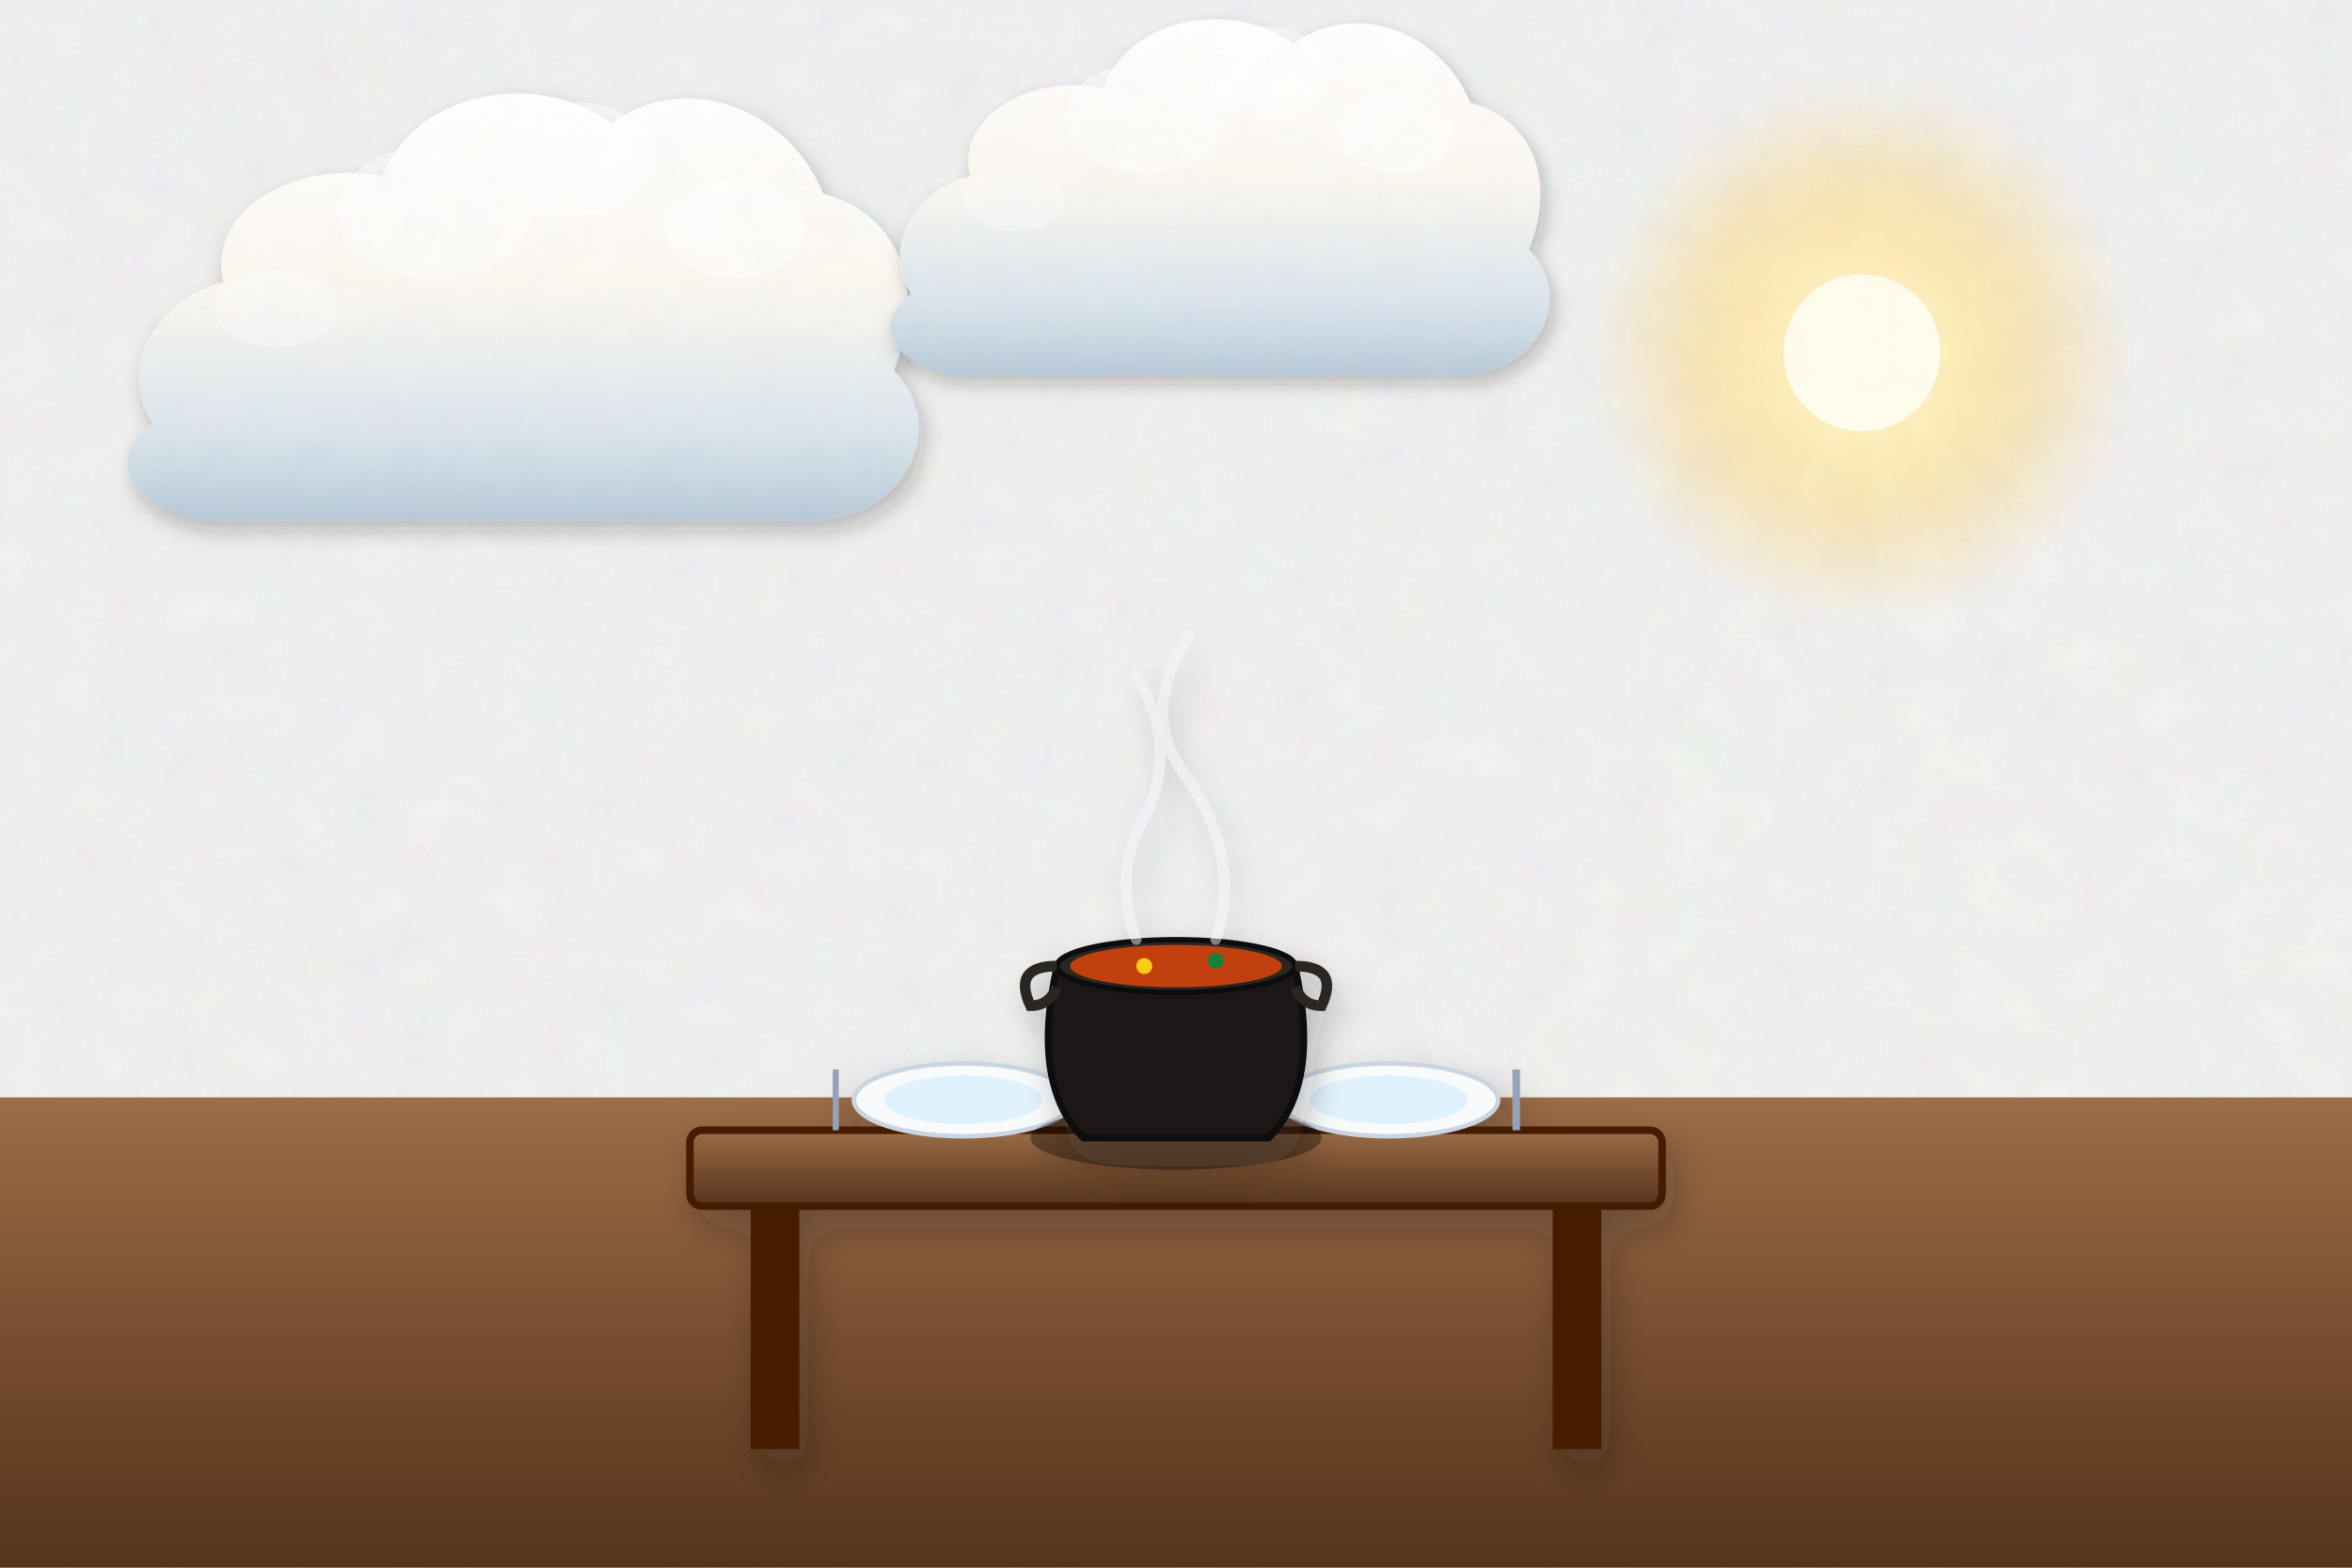
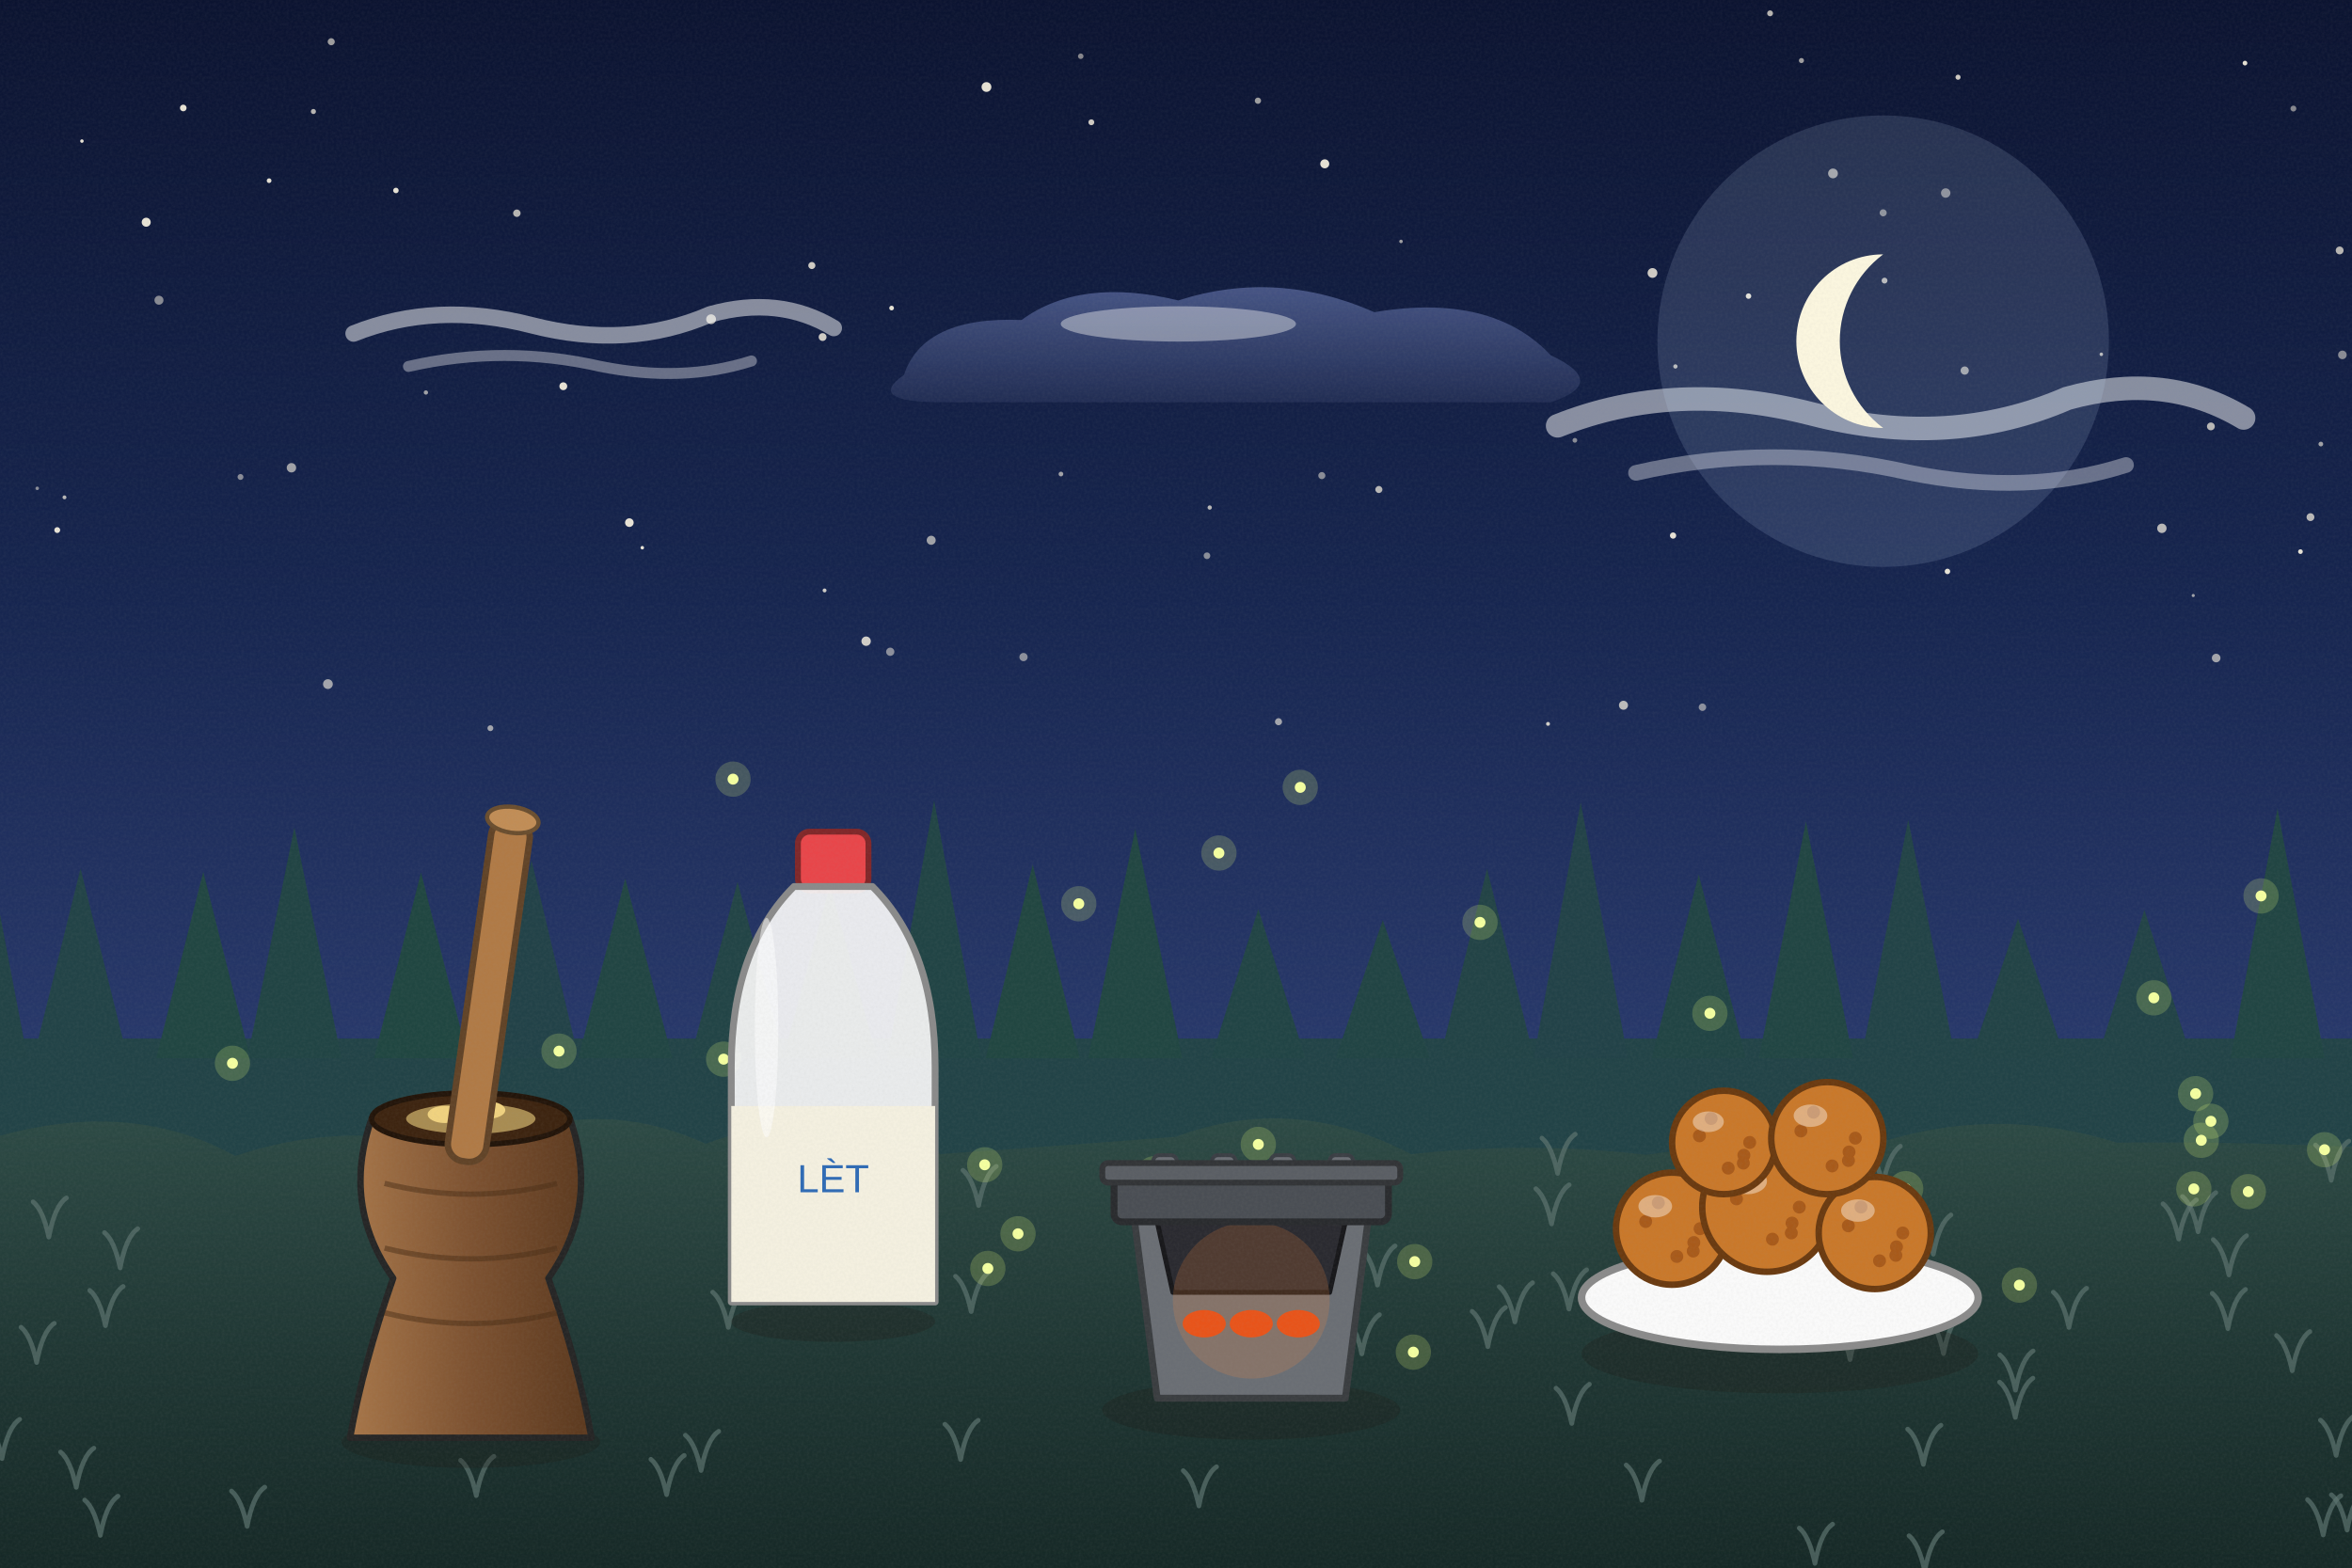
<svg xmlns="http://www.w3.org/2000/svg" viewBox="0 0 1200 800" width="1200" height="800">
  <defs>
-     <filter id="ghibliPaper" x="0%" y="0%" width="100%" height="100%">
-       <feTurbulence type="fractalNoise" baseFrequency="0.04" numOctaves="3" result="noise" seed="42" />
-       <feColorMatrix type="matrix" values="1 0 0 0 0  0 1 0 0 0  0 0 1 0 0  0 0 0 0.035 0" in="noise" result="coloredNoise" />
-       <feComposite operator="in" in2="SourceGraphic" />
+     <linearGradient id="woodTone" x1="0" y1="0" x2="1" y2="0">
+       <stop offset="0" stop-color="#a77649" />
+       <stop offset=".5" stop-color="#7d5231" />
+       <stop offset="1" stop-color="#5a381e" />
+     </linearGradient>
+     <linearGradient id="stoneTone" x1="0" y1="0" x2="0" y2="1">
+       <stop offset="0" stop-color="#c5beb3" />
+       <stop offset="1" stop-color="#7c7468" />
+     </linearGradient>
+     <filter id="softShadow" x="-20%" y="-20%" width="140%" height="140%">
+       <feDropShadow dx="2" dy="5" stdDeviation="4" flood-color="#1b1a14" flood-opacity=".25" />
    </filter>
-     <filter id="softGlow" x="-20%" y="-20%" width="140%" height="140%">
-       <feGaussianBlur stdDeviation="8" result="blur" />
-       <feComposite in="SourceGraphic" in2="blur" operator="over" />
+     <filter id="grain" x="0" y="0" width="100%" height="100%">
+       <feTurbulence type="fractalNoise" baseFrequency=".7" numOctaves="2" seed="11" />
+       <feColorMatrix type="matrix" values="0 0 0 0 .34  0 0 0 0 .34  0 0 0 0 .32  0 0 0 .22 -.07" />
    </filter>
-     <filter id="dropShadow" x="-20%" y="-20%" width="140%" height="140%">
-       <feDropShadow dx="3" dy="6" stdDeviation="6" flood-color="#141e28" flood-opacity="0.28" />
-     </filter>
-     <linearGradient id="skyDay" x1="0" y1="0" x2="0" y2="1">
-       <stop offset="0%" stop-color="#236ca7" />
-       <stop offset="35%" stop-color="#5fa3d6" />
-       <stop offset="70%" stop-color="#b8e1f2" />
-       <stop offset="100%" stop-color="#fdf3dc" />
-     </linearGradient>
-     <linearGradient id="skySunset" x1="0" y1="0" x2="0" y2="1">
-       <stop offset="0%" stop-color="#31396b" />
-       <stop offset="35%" stop-color="#73507b" />
-       <stop offset="65%" stop-color="#cb6b5c" />
-       <stop offset="85%" stop-color="#f29e5a" />
-       <stop offset="100%" stop-color="#fedaa2" />
-     </linearGradient>
-     <linearGradient id="skyDusk" x1="0" y1="0" x2="0" y2="1">
-       <stop offset="0%" stop-color="#121832" />
-       <stop offset="40%" stop-color="#262f56" />
-       <stop offset="70%" stop-color="#4e3d64" />
-       <stop offset="90%" stop-color="#915264" />
-       <stop offset="100%" stop-color="#d6846c" />
-     </linearGradient>
-     <linearGradient id="cloudBodyDay" x1="0" y1="0" x2="0" y2="1">
-       <stop offset="0%" stop-color="#ffffff" />
-       <stop offset="45%" stop-color="#fcf8f0" />
-       <stop offset="80%" stop-color="#d9e4ec" />
-       <stop offset="100%" stop-color="#b6c8d7" />
-     </linearGradient>
-     <linearGradient id="cloudBodySunset" x1="0" y1="0" x2="0" y2="1">
-       <stop offset="0%" stop-color="#fff5e6" />
-       <stop offset="40%" stop-color="#fbd0a5" />
-       <stop offset="75%" stop-color="#cf8ca0" />
-       <stop offset="100%" stop-color="#7e607c" />
-     </linearGradient>
-     <radialGradient id="sunGlowDay" cx="50%" cy="50%" r="50%">
-       <stop offset="0%" stop-color="#fffced" stop-opacity="1" />
-       <stop offset="35%" stop-color="#ffebaa" stop-opacity="0.85" />
-       <stop offset="70%" stop-color="#ffd573" stop-opacity="0.35" />
-       <stop offset="100%" stop-color="#ffd573" stop-opacity="0" />
+     <linearGradient id="skyNight" x1="0" y1="0" x2="0" y2="1">
+       <stop offset="0" stop-color="#0b1330" />
+       <stop offset=".38" stop-color="#16254f" />
+       <stop offset=".72" stop-color="#2b3c70" />
+       <stop offset="1" stop-color="#4a5a8f" />
+     </linearGradient>
+     <linearGradient id="cloudG" x1="0" y1="0" x2="0" y2="1">
+       <stop offset="0" stop-color="#4b5a8c" />
+       <stop offset="1" stop-color="#232f55" />
+     </linearGradient>
+     <radialGradient id="sunG">
+       <stop offset="0" stop-color="#ffffff" />
+       <stop offset=".3" stop-color="#ffffff" stop-opacity=".85" />
+       <stop offset="1" stop-color="#ffffff" stop-opacity="0" />
    </radialGradient>
-     <radialGradient id="sunGlowSunset" cx="50%" cy="50%" r="50%">
-       <stop offset="0%" stop-color="#fff8db" stop-opacity="1" />
-       <stop offset="30%" stop-color="#ffb753" stop-opacity="0.9" />
-       <stop offset="65%" stop-color="#f46e45" stop-opacity="0.4" />
-       <stop offset="100%" stop-color="#e04a43" stop-opacity="0" />
-     </radialGradient>
-     <linearGradient id="hillDistant" x1="0" y1="0" x2="0" y2="1">
-       <stop offset="0%" stop-color="#6e94a8" />
-       <stop offset="100%" stop-color="#93b9c7" />
-     </linearGradient>
-     <linearGradient id="hillMid" x1="0" y1="0" x2="0" y2="1">
-       <stop offset="0%" stop-color="#4a7c4f" />
-       <stop offset="50%" stop-color="#3c6a40" />
-       <stop offset="100%" stop-color="#2d5231" />
-     </linearGradient>
-     <linearGradient id="hillNear" x1="0" y1="0" x2="0" y2="1">
-       <stop offset="0%" stop-color="#699e4c" />
-       <stop offset="60%" stop-color="#4c7e33" />
-       <stop offset="100%" stop-color="#2f5720" />
-     </linearGradient>
-     <linearGradient id="woodTone" x1="0" y1="0" x2="0" y2="1">
-       <stop offset="0%" stop-color="#9c6d48" />
-       <stop offset="50%" stop-color="#784f30" />
-       <stop offset="100%" stop-color="#55341c" />
-     </linearGradient>
-     <linearGradient id="brassTone" x1="0" y1="0" x2="1" y2="1">
-       <stop offset="0%" stop-color="#ffe699" />
-       <stop offset="35%" stop-color="#d9a536" />
-       <stop offset="70%" stop-color="#996c14" />
-       <stop offset="100%" stop-color="#5e4007" />
-     </linearGradient>
-     <linearGradient id="stoneTone" x1="0" y1="0" x2="0" y2="1">
-       <stop offset="0%" stop-color="#c5beb3" />
-       <stop offset="60%" stop-color="#999184" />
-       <stop offset="100%" stop-color="#6c6458" />
-     </linearGradient>
-     <linearGradient id="waterTone" x1="0" y1="0" x2="0" y2="1">
-       <stop offset="0%" stop-color="#47a5be" />
-       <stop offset="50%" stop-color="#2a7796" />
-       <stop offset="100%" stop-color="#144d6a" />
+     <linearGradient id="gndG" x1="0" y1="0" x2="0" y2="1">
+       <stop offset="0" stop-color="#2d4a45" />
+       <stop offset=".5" stop-color="#1f3633" />
+       <stop offset="1" stop-color="#142624" />
    </linearGradient>
  </defs>
-   <rect width="1200" height="800" fill="url(#skyDusk)" filter="url(#ghibliPaper)" />
+   <rect width="1200" height="800" fill="url(#skyNight)" />
  <g>
-     <circle cx="950" cy="180" r="140" fill="url(#sunGlowDay)" />
-     <circle cx="950" cy="180" r="40" fill="#fffded" />
-     <polygon points="950,180 650,800 830,800" fill="#fffbe6" opacity="0.08" />
-     <polygon points="950,180 1000,800 1190,800" fill="#fffbe6" opacity="0.08" />
-     <polygon points="950,180 1310,800 1510,800" fill="#fffbe6" opacity="0.06" />
-   </g>
-   <g transform="translate(240, 180) scale(0.9)" opacity="0.95">
-     <path d="M-180,40        C-200,10 -180,-30 -140,-40        C-150,-80 -100,-110 -50,-100        C-30,-150 40,-160 80,-130        C120,-160 180,-140 200,-90        C240,-80 260,-40 240,10        C270,40 250,90 200,95        L-150,95        C-190,90 -210,60 -180,40 Z" fill="url(#cloudBodyDay)" filter="url(#dropShadow)" />
-     <ellipse cx="60" cy="-110" rx="45" ry="32" fill="#ffffff" opacity="0.55" />
-     <ellipse cx="-20" cy="-80" rx="55" ry="38" fill="#ffffff" opacity="0.45" />
-     <ellipse cx="150" cy="-70" rx="40" ry="28" fill="#ffffff" opacity="0.5" />
-     <ellipse cx="-110" cy="-25" rx="35" ry="22" fill="#ffffff" opacity="0.35" />
-   </g>
-   <g transform="translate(600, 120) scale(0.75)" opacity="0.95">
-     <path d="M-180,40        C-200,10 -180,-30 -140,-40        C-150,-80 -100,-110 -50,-100        C-30,-150 40,-160 80,-130        C120,-160 180,-140 200,-90        C240,-80 260,-40 240,10        C270,40 250,90 200,95        L-150,95        C-190,90 -210,60 -180,40 Z" fill="url(#cloudBodyDay)" filter="url(#dropShadow)" />
-     <ellipse cx="60" cy="-110" rx="45" ry="32" fill="#ffffff" opacity="0.55" />
-     <ellipse cx="-20" cy="-80" rx="55" ry="38" fill="#ffffff" opacity="0.45" />
-     <ellipse cx="150" cy="-70" rx="40" ry="28" fill="#ffffff" opacity="0.5" />
-     <ellipse cx="-110" cy="-25" rx="35" ry="22" fill="#ffffff" opacity="0.35" />
-   </g>
-   <rect width="1200" height="800" fill="#0f172a" filter="url(#ghibliPaper)" />
-   <polygon points="-50,560 1250,560 1250,800 -50,800" fill="url(#woodTone)" />
-   <g transform="translate(600, 600) scale(1.55)" filter="url(#dropShadow)">
-     <rect x="-160" y="-15" width="320" height="25" rx="4" fill="url(#woodTone)" stroke="#451a03" stroke-width="2.5" />
-     <rect x="-140" y="10" width="16" height="80" fill="#451a03" />
-     <rect x="124" y="10" width="16" height="80" fill="#451a03" />
-     <g transform="translate(-70, -25)">
-       <ellipse cx="0" cy="0" rx="36" ry="12" fill="#f8fafc" stroke="#cbd5e1" stroke-width="1.5" />
-       <ellipse cx="0" cy="0" rx="26" ry="8" fill="#e0f2fe" />
-       <line x1="-42" y1="-10" x2="-42" y2="10" stroke="#94a3b8" stroke-width="2" />
-       <line x1="42" y1="-10" x2="42" y2="10" stroke="#94a3b8" stroke-width="2.5" />
+     <circle cx="287.4" cy="197.1" r="2" fill="#fff8e6" opacity="0.9" />
+     <circle cx="419.7" cy="172" r="2" fill="#fff8e6" opacity="0.8" />
+     <circle cx="803.5" cy="224.7" r="1.2" fill="#fff8e6" opacity="0.5" />
+     <circle cx="1130.7" cy="335.8" r="2.2" fill="#fff8e6" opacity="0.6" />
+     <circle cx="641.8" cy="51.4" r="1.6" fill="#fff8e6" opacity="0.6" />
+     <circle cx="250.2" cy="371.6" r="1.5" fill="#fff8e6" opacity="0.6" />
+     <circle cx="522.2" cy="335.3" r="2.1" fill="#fff8e6" opacity="0.5" />
+     <circle cx="903.1" cy="6.8" r="1.5" fill="#fff8e6" opacity="0.7" />
+     <circle cx="674.4" cy="242.7" r="1.8" fill="#fff8e6" opacity="0.5" />
+     <circle cx="1178.8" cy="263.9" r="2" fill="#fff8e6" opacity="0.7" />
+     <circle cx="1128" cy="217.6" r="2" fill="#fff8e6" opacity="0.7" />
+     <circle cx="992.7" cy="98.5" r="2.4" fill="#fff8e6" opacity="0.5" />
+     <circle cx="137.3" cy="92.2" r="1.2" fill="#fff8e6" opacity="0.9" />
+     <circle cx="541.3" cy="241.9" r="1.2" fill="#fff8e6" opacity="0.6" />
+     <circle cx="263.7" cy="108.8" r="1.9" fill="#fff8e6" opacity="0.7" />
+     <circle cx="1103" cy="269.6" r="2.4" fill="#fff8e6" opacity="0.7" />
+     <circle cx="789.8" cy="369.4" r="1" fill="#fff8e6" opacity="0.8" />
+     <circle cx="148.7" cy="238.7" r="2.4" fill="#fff8e6" opacity="0.6" />
+     <circle cx="892.1" cy="151.1" r="1.4" fill="#fff8e6" opacity="0.9" />
+     <circle cx="919.1" cy="30.9" r="1.3" fill="#fff8e6" opacity="0.6" />
+     <circle cx="828.3" cy="359.9" r="2.3" fill="#fff8e6" opacity="0.7" />
+     <circle cx="217.3" cy="200.3" r="1.1" fill="#fff8e6" opacity="0.6" />
+     <circle cx="32.9" cy="253.8" r="1" fill="#fff8e6" opacity="0.7" />
+     <circle cx="503.3" cy="44.4" r="2.5" fill="#fff8e6" opacity="0.9" />
+     <circle cx="327.7" cy="279.5" r="0.9" fill="#fff8e6" opacity="0.9" />
+     <circle cx="843.1" cy="139.3" r="2.5" fill="#fff8e6" opacity="0.8" />
+     <circle cx="960.8" cy="108.6" r="1.8" fill="#fff8e6" opacity="0.5" />
+     <circle cx="1072.1" cy="180.8" r="0.9" fill="#fff8e6" opacity="0.7" />
+     <circle cx="74.6" cy="113.4" r="2.3" fill="#fff8e6" opacity="0.9" />
+     <circle cx="556.8" cy="62.4" r="1.5" fill="#fff8e6" opacity="0.8" />
+     <circle cx="93.5" cy="55.1" r="1.7" fill="#fff8e6" opacity="0.9" />
+     <circle cx="441.9" cy="327.2" r="2.4" fill="#fff8e6" opacity="0.8" />
+     <circle cx="615.8" cy="283.6" r="1.7" fill="#fff8e6" opacity="0.5" />
+     <circle cx="714.8" cy="123.2" r="0.9" fill="#fff8e6" opacity="0.6" />
+     <circle cx="1173.7" cy="281.5" r="1.2" fill="#fff8e6" opacity="0.9" />
+     <circle cx="868.6" cy="360.9" r="1.9" fill="#fff8e6" opacity="0.5" />
+     <circle cx="81.1" cy="153.2" r="2.3" fill="#fff8e6" opacity="0.5" />
+     <circle cx="703.5" cy="249.8" r="1.8" fill="#fff8e6" opacity="0.7" />
+     <circle cx="1184.1" cy="226.6" r="1.2" fill="#fff8e6" opacity="0.6" />
+     <circle cx="961.5" cy="143.2" r="1.5" fill="#fff8e6" opacity="0.7" />
+     <circle cx="617.2" cy="259" r="1.1" fill="#fff8e6" opacity="0.7" />
+     <circle cx="420.7" cy="301.3" r="1" fill="#fff8e6" opacity="0.8" />
+     <circle cx="935.2" cy="88.5" r="2.5" fill="#fff8e6" opacity="0.6" />
+     <circle cx="1119" cy="303.9" r="0.8" fill="#fff8e6" opacity="0.6" />
+     <circle cx="202" cy="97.2" r="1.4" fill="#fff8e6" opacity="0.9" />
+     <circle cx="29.2" cy="270.5" r="1.5" fill="#fff8e6" opacity="0.9" />
+     <circle cx="475.1" cy="275.7" r="2.3" fill="#fff8e6" opacity="0.6" />
+     <circle cx="1170.1" cy="55.4" r="1.5" fill="#fff8e6" opacity="0.5" />
+     <circle cx="675.9" cy="83.6" r="2.3" fill="#fff8e6" opacity="0.9" />
+     <circle cx="169" cy="21.3" r="1.8" fill="#fff8e6" opacity="0.6" />
+     <circle cx="853.6" cy="273.3" r="1.6" fill="#fff8e6" opacity="0.9" />
+     <circle cx="454.2" cy="332.6" r="2.1" fill="#fff8e6" opacity="0.5" />
+     <circle cx="321.1" cy="266.7" r="2.2" fill="#fff8e6" opacity="0.9" />
+     <circle cx="41.8" cy="72" r="0.9" fill="#fff8e6" opacity="0.9" />
+     <circle cx="551.4" cy="28.7" r="1.4" fill="#fff8e6" opacity="0.5" />
+     <circle cx="159.9" cy="56.9" r="1.3" fill="#fff8e6" opacity="0.7" />
+     <circle cx="1145.4" cy="32.2" r="1.2" fill="#fff8e6" opacity="0.9" />
+     <circle cx="122.7" cy="243.4" r="1.5" fill="#fff8e6" opacity="0.5" />
+     <circle cx="652.3" cy="368.3" r="1.8" fill="#fff8e6" opacity="0.6" />
+     <circle cx="362.8" cy="162.9" r="2.5" fill="#fff8e6" opacity="0.7" />
+     <circle cx="167.3" cy="349.1" r="2.5" fill="#fff8e6" opacity="0.6" />
+     <circle cx="854.8" cy="187" r="1.1" fill="#fff8e6" opacity="0.7" />
+     <circle cx="414.2" cy="135.5" r="1.8" fill="#fff8e6" opacity="0.8" />
+     <circle cx="19" cy="249.2" r="0.9" fill="#fff8e6" opacity="0.5" />
+     <circle cx="999" cy="39.4" r="1.3" fill="#fff8e6" opacity="0.8" />
+     <circle cx="1193.7" cy="127.8" r="2" fill="#fff8e6" opacity="0.7" />
+     <circle cx="1195.1" cy="181.1" r="2.2" fill="#fff8e6" opacity="0.5" />
+     <circle cx="454.9" cy="157.2" r="1.2" fill="#fff8e6" opacity="0.9" />
+     <circle cx="993.6" cy="291.6" r="1.4" fill="#fff8e6" opacity="0.9" />
+     <circle cx="1002.4" cy="189.1" r="2.1" fill="#fff8e6" opacity="0.6" />
+   </g>
+   <g transform="translate(292.4,163.2) scale(0.7)" opacity="0.9">
+     <path d="M-160,10 Q-100,-14 -30,4 Q40,22 100,-4 Q150,-18 190,6" stroke="#fff" stroke-width="12" stroke-linecap="round" fill="none" opacity=".55" />
+     <path d="M-120,34 Q-50,18 20,34 Q80,46 130,30" stroke="#fff" stroke-width="8" stroke-linecap="round" fill="none" opacity=".4" />
+   </g>
+   <g transform="translate(631.2,171.3) scale(1)" opacity="0.9">
+     <path d="M-170,20 Q-160,-10 -110,-8 Q-80,-30 -30,-18 Q20,-34 70,-12 Q130,-22 160,10 Q190,24 160,34 L-150,34 Q-190,34 -170,20 Z" fill="url(#cloudG)" />
+     <ellipse cx="-30" cy="-6" rx="60" ry="9" fill="#fff" opacity=".45" />
+   </g>
+   <g transform="translate(954.7,207.3) scale(1)" opacity="0.9">
+     <path d="M-160,10 Q-100,-14 -30,4 Q40,22 100,-4 Q150,-18 190,6" stroke="#fff" stroke-width="12" stroke-linecap="round" fill="none" opacity=".55" />
+     <path d="M-120,34 Q-50,18 20,34 Q80,46 130,30" stroke="#fff" stroke-width="8" stroke-linecap="round" fill="none" opacity=".4" />
+   </g>
+   <g>
+     <circle cx="960.8" cy="174.1" r="115.18" fill="#cfe0ff" opacity=".14" />
+     <path d="M960.8,129.8 A44.3,44.3 0 1 0 960.8,218.4 A55.4,55.4 0 0 1 960.8,129.8 Z" fill="#fbf6df" />
+   </g>
+   <rect x="-20" y="530" width="1240" height="120" fill="#224347" />
+   <path d="M-10,540 L-34,540 L-10,414.2 L14,540 Z" fill="#224346" />
+   <path d="M41.1,540 L17.1,540 L41.1,443.2 L65.1,540 Z" fill="#224347" />
+   <path d="M103.7,540 L79.7,540 L103.7,444.9 L127.7,540 Z" fill="#214642" />
+   <path d="M150.2,540 L126.2,540 L150.2,422.2 L174.2,540 Z" fill="#214444" />
+   <path d="M214.8,540 L190.8,540 L214.8,445.2 L238.8,540 Z" fill="#204641" />
+   <path d="M271.2,540 L247.2,540 L271.2,439 L295.2,540 Z" fill="#224248" />
+   <path d="M319,540 L295,540 L319,448.3 L343,540 Z" fill="#214543" />
+   <path d="M376.3,540 L352.3,540 L376.3,450 L400.3,540 Z" fill="#224446" />
+   <path d="M423.5,540 L399.5,540 L423.5,451.6 L447.5,540 Z" fill="#214445" />
+   <path d="M476.6,540 L452.6,540 L476.6,408.4 L500.6,540 Z" fill="#214445" />
+   <path d="M526.9,540 L502.9,540 L526.9,441.1 L550.9,540 Z" fill="#214641" />
+   <path d="M579.2,540 L555.2,540 L579.2,422.9 L603.2,540 Z" fill="#214642" />
+   <path d="M642,540 L618,540 L642,463.9 L666,540 Z" fill="#214445" />
+   <path d="M705.5,540 L681.5,540 L705.5,469.5 L729.5,540 Z" fill="#214444" />
+   <path d="M758.7,540 L734.7,540 L758.7,443.3 L782.7,540 Z" fill="#224346" />
+   <path d="M806.5,540 L782.5,540 L806.5,409.4 L830.5,540 Z" fill="#224248" />
+   <path d="M866.7,540 L842.7,540 L866.7,446.2 L890.7,540 Z" fill="#214444" />
+   <path d="M921.4,540 L897.4,540 L921.4,419.2 L945.4,540 Z" fill="#214543" />
+   <path d="M973.6,540 L949.6,540 L973.6,418.3 L997.6,540 Z" fill="#224347" />
+   <path d="M1029.6,540 L1005.6,540 L1029.6,468.8 L1053.6,540 Z" fill="#224346" />
+   <path d="M1094.1,540 L1070.1,540 L1094.1,464.3 L1118.1,540 Z" fill="#224347" />
+   <path d="M1162,540 L1138,540 L1162,412.6 L1186,540 Z" fill="#214543" />
+   <path d="M1227.5,540 L1203.5,540 L1227.5,426.3 L1251.5,540 Z" fill="#214444" />
+   <g>
+     <path d="M-20,586 Q60,556.8 120,589.9 Q180,569.8 240,588.5 Q300,556.2 360,583.7 Q420,561.1 480,588.9 Q540,584.8 600,580.1 Q660,557.6 720,589 Q780,582.3 840,589.3 Q900,580.6 960,582.7 Q1020,564.2 1080,583.1 Q1140,582.5 1200,585.3 Q1260,560.2 1320,580.2 L1240,820 L-20,820 Z" fill="url(#gndG)" />
+     <path d="M600.2,692.4 q-3,-14 -8,-18 M600.2,692.4 q3,-16 9,-20" stroke="#5b726e" stroke-width="2.4" fill="none" stroke-linecap="round" opacity=".7" />
+     <path d="M1,744.3 q-3,-14 -8,-18 M1,744.3 q3,-16 9,-20" stroke="#5b726e" stroke-width="2.4" fill="none" stroke-linecap="round" opacity=".7" />
+     <path d="M791.6,624.6 q-3,-14 -8,-18 M791.6,624.6 q3,-16 9,-20" stroke="#5b726e" stroke-width="2.4" fill="none" stroke-linecap="round" opacity=".7" />
+     <path d="M800.5,668 q-3,-14 -8,-18 M800.5,668 q3,-16 9,-20" stroke="#5b726e" stroke-width="2.4" fill="none" stroke-linecap="round" opacity=".7" />
+     <path d="M499.3,615.2 q-3,-14 -8,-18 M499.3,615.2 q3,-16 9,-20" stroke="#5b726e" stroke-width="2.4" fill="none" stroke-linecap="round" opacity=".7" />
+     <path d="M1055.6,677.4 q-3,-14 -8,-18 M1055.6,677.4 q3,-16 9,-20" stroke="#5b726e" stroke-width="2.4" fill="none" stroke-linecap="round" opacity=".7" />
+     <path d="M1028.2,723.3 q-3,-14 -8,-18 M1028.2,723.3 q3,-16 9,-20" stroke="#5b726e" stroke-width="2.4" fill="none" stroke-linecap="round" opacity=".7" />
+     <path d="M1197.5,780.8 q-3,-14 -8,-18 M1197.5,780.8 q3,-16 9,-20" stroke="#5b726e" stroke-width="2.4" fill="none" stroke-linecap="round" opacity=".7" />
+     <path d="M881.2,617.6 q-3,-14 -8,-18 M881.2,617.6 q3,-16 9,-20" stroke="#5b726e" stroke-width="2.4" fill="none" stroke-linecap="round" opacity=".7" />
+     <path d="M51.2,783.5 q-3,-14 -8,-18 M51.2,783.5 q3,-16 9,-20" stroke="#5b726e" stroke-width="2.4" fill="none" stroke-linecap="round" opacity=".7" />
+     <path d="M794.7,598.8 q-3,-14 -8,-18 M794.7,598.8 q3,-16 9,-20" stroke="#5b726e" stroke-width="2.4" fill="none" stroke-linecap="round" opacity=".7" />
+     <path d="M1028.3,709.4 q-3,-14 -8,-18 M1028.3,709.4 q3,-16 9,-20" stroke="#5b726e" stroke-width="2.4" fill="none" stroke-linecap="round" opacity=".7" />
+     <path d="M772.9,674.6 q-3,-14 -8,-18 M772.9,674.6 q3,-16 9,-20" stroke="#5b726e" stroke-width="2.4" fill="none" stroke-linecap="round" opacity=".7" />
+     <path d="M901.7,616.9 q-3,-14 -8,-18 M901.7,616.9 q3,-16 9,-20" stroke="#5b726e" stroke-width="2.4" fill="none" stroke-linecap="round" opacity=".7" />
+     <path d="M53.8,676.5 q-3,-14 -8,-18 M53.8,676.5 q3,-16 9,-20" stroke="#5b726e" stroke-width="2.4" fill="none" stroke-linecap="round" opacity=".7" />
+     <path d="M926,797.8 q-3,-14 -8,-18 M926,797.8 q3,-16 9,-20" stroke="#5b726e" stroke-width="2.4" fill="none" stroke-linecap="round" opacity=".7" />
+     <path d="M694.8,690.9 q-3,-14 -8,-18 M694.8,690.9 q3,-16 9,-20" stroke="#5b726e" stroke-width="2.4" fill="none" stroke-linecap="round" opacity=".7" />
+     <path d="M943.9,693.8 q-3,-14 -8,-18 M943.9,693.8 q3,-16 9,-20" stroke="#5b726e" stroke-width="2.4" fill="none" stroke-linecap="round" opacity=".7" />
+     <path d="M702.8,655.8 q-3,-14 -8,-18 M702.8,655.8 q3,-16 9,-20" stroke="#5b726e" stroke-width="2.4" fill="none" stroke-linecap="round" opacity=".7" />
+     <path d="M24.9,631.3 q-3,-14 -8,-18 M24.9,631.3 q3,-16 9,-20" stroke="#5b726e" stroke-width="2.4" fill="none" stroke-linecap="round" opacity=".7" />
+     <path d="M495.5,669.3 q-3,-14 -8,-18 M495.5,669.3 q3,-16 9,-20" stroke="#5b726e" stroke-width="2.4" fill="none" stroke-linecap="round" opacity=".7" />
+     <path d="M986.4,640 q-3,-14 -8,-18 M986.4,640 q3,-16 9,-20" stroke="#5b726e" stroke-width="2.4" fill="none" stroke-linecap="round" opacity=".7" />
+     <path d="M61.3,647 q-3,-14 -8,-18 M61.3,647 q3,-16 9,-20" stroke="#5b726e" stroke-width="2.4" fill="none" stroke-linecap="round" opacity=".7" />
+     <path d="M340.1,762.7 q-3,-14 -8,-18 M340.1,762.7 q3,-16 9,-20" stroke="#5b726e" stroke-width="2.4" fill="none" stroke-linecap="round" opacity=".7" />
+     <path d="M225.3,633.5 q-3,-14 -8,-18 M225.3,633.5 q3,-16 9,-20" stroke="#5b726e" stroke-width="2.4" fill="none" stroke-linecap="round" opacity=".7" />
+     <path d="M837.7,765.6 q-3,-14 -8,-18 M837.7,765.6 q3,-16 9,-20" stroke="#5b726e" stroke-width="2.4" fill="none" stroke-linecap="round" opacity=".7" />
+     <path d="M633.2,673.1 q-3,-14 -8,-18 M633.2,673.1 q3,-16 9,-20" stroke="#5b726e" stroke-width="2.4" fill="none" stroke-linecap="round" opacity=".7" />
+     <path d="M243,763.2 q-3,-14 -8,-18 M243,763.2 q3,-16 9,-20" stroke="#5b726e" stroke-width="2.4" fill="none" stroke-linecap="round" opacity=".7" />
+     <path d="M1137.2,650.6 q-3,-14 -8,-18 M1137.2,650.6 q3,-16 9,-20" stroke="#5b726e" stroke-width="2.4" fill="none" stroke-linecap="round" opacity=".7" />
+     <path d="M940.6,644.1 q-3,-14 -8,-18 M940.6,644.1 q3,-16 9,-20" stroke="#5b726e" stroke-width="2.4" fill="none" stroke-linecap="round" opacity=".7" />
+     <path d="M371.6,677.4 q-3,-14 -8,-18 M371.6,677.4 q3,-16 9,-20" stroke="#5b726e" stroke-width="2.4" fill="none" stroke-linecap="round" opacity=".7" />
+     <path d="M759.1,687.2 q-3,-14 -8,-18 M759.1,687.2 q3,-16 9,-20" stroke="#5b726e" stroke-width="2.4" fill="none" stroke-linecap="round" opacity=".7" />
+     <path d="M920.5,684.2 q-3,-14 -8,-18 M920.5,684.2 q3,-16 9,-20" stroke="#5b726e" stroke-width="2.4" fill="none" stroke-linecap="round" opacity=".7" />
+     <path d="M38.9,759 q-3,-14 -8,-18 M38.9,759 q3,-16 9,-20" stroke="#5b726e" stroke-width="2.4" fill="none" stroke-linecap="round" opacity=".7" />
+     <path d="M1136.7,678 q-3,-14 -8,-18 M1136.7,678 q3,-16 9,-20" stroke="#5b726e" stroke-width="2.4" fill="none" stroke-linecap="round" opacity=".7" />
+     <path d="M1185.3,783.3 q-3,-14 -8,-18 M1185.3,783.3 q3,-16 9,-20" stroke="#5b726e" stroke-width="2.4" fill="none" stroke-linecap="round" opacity=".7" />
+     <path d="M126.1,778.9 q-3,-14 -8,-18 M126.1,778.9 q3,-16 9,-20" stroke="#5b726e" stroke-width="2.4" fill="none" stroke-linecap="round" opacity=".7" />
+     <path d="M950.3,645.2 q-3,-14 -8,-18 M950.3,645.2 q3,-16 9,-20" stroke="#5b726e" stroke-width="2.4" fill="none" stroke-linecap="round" opacity=".7" />
+     <path d="M1189.4,602.3 q-3,-14 -8,-18 M1189.4,602.3 q3,-16 9,-20" stroke="#5b726e" stroke-width="2.4" fill="none" stroke-linecap="round" opacity=".7" />
+     <path d="M381.4,658.4 q-3,-14 -8,-18 M381.4,658.4 q3,-16 9,-20" stroke="#5b726e" stroke-width="2.4" fill="none" stroke-linecap="round" opacity=".7" />
+     <path d="M611.7,768.5 q-3,-14 -8,-18 M611.7,768.5 q3,-16 9,-20" stroke="#5b726e" stroke-width="2.4" fill="none" stroke-linecap="round" opacity=".7" />
+     <path d="M1191.9,742.7 q-3,-14 -8,-18 M1191.9,742.7 q3,-16 9,-20" stroke="#5b726e" stroke-width="2.4" fill="none" stroke-linecap="round" opacity=".7" />
+     <path d="M1111.6,632.3 q-3,-14 -8,-18 M1111.6,632.3 q3,-16 9,-20" stroke="#5b726e" stroke-width="2.4" fill="none" stroke-linecap="round" opacity=".7" />
+     <path d="M18.7,695.3 q-3,-14 -8,-18 M18.7,695.3 q3,-16 9,-20" stroke="#5b726e" stroke-width="2.4" fill="none" stroke-linecap="round" opacity=".7" />
+     <path d="M1121.5,628.6 q-3,-14 -8,-18 M1121.5,628.6 q3,-16 9,-20" stroke="#5b726e" stroke-width="2.4" fill="none" stroke-linecap="round" opacity=".7" />
+     <path d="M490.1,744.8 q-3,-14 -8,-18 M490.1,744.8 q3,-16 9,-20" stroke="#5b726e" stroke-width="2.4" fill="none" stroke-linecap="round" opacity=".7" />
+     <path d="M357.7,750.4 q-3,-14 -8,-18 M357.7,750.4 q3,-16 9,-20" stroke="#5b726e" stroke-width="2.4" fill="none" stroke-linecap="round" opacity=".7" />
+     <path d="M394.1,638.5 q-3,-14 -8,-18 M394.1,638.5 q3,-16 9,-20" stroke="#5b726e" stroke-width="2.4" fill="none" stroke-linecap="round" opacity=".7" />
+     <path d="M982,801.7 q-3,-14 -8,-18 M982,801.7 q3,-16 9,-20" stroke="#5b726e" stroke-width="2.4" fill="none" stroke-linecap="round" opacity=".7" />
+     <path d="M991.6,690.7 q-3,-14 -8,-18 M991.6,690.7 q3,-16 9,-20" stroke="#5b726e" stroke-width="2.4" fill="none" stroke-linecap="round" opacity=".7" />
+     <path d="M434.2,606.8 q-3,-14 -8,-18 M434.2,606.8 q3,-16 9,-20" stroke="#5b726e" stroke-width="2.4" fill="none" stroke-linecap="round" opacity=".7" />
+     <path d="M981.3,747.3 q-3,-14 -8,-18 M981.3,747.3 q3,-16 9,-20" stroke="#5b726e" stroke-width="2.4" fill="none" stroke-linecap="round" opacity=".7" />
+     <path d="M801.9,726.4 q-3,-14 -8,-18 M801.9,726.4 q3,-16 9,-20" stroke="#5b726e" stroke-width="2.4" fill="none" stroke-linecap="round" opacity=".7" />
+     <path d="M1169.5,699.5 q-3,-14 -8,-18 M1169.5,699.5 q3,-16 9,-20" stroke="#5b726e" stroke-width="2.4" fill="none" stroke-linecap="round" opacity=".7" />
+     <path d="M871.7,653.1 q-3,-14 -8,-18 M871.7,653.1 q3,-16 9,-20" stroke="#5b726e" stroke-width="2.4" fill="none" stroke-linecap="round" opacity=".7" />
+     <path d="M960.6,604.9 q-3,-14 -8,-18 M960.6,604.9 q3,-16 9,-20" stroke="#5b726e" stroke-width="2.4" fill="none" stroke-linecap="round" opacity=".7" />
+   </g>
+   <g>
+     <circle cx="588.8" cy="599" r="9" fill="#e8ff7a" opacity=".2" />
+     <circle cx="588.8" cy="599" r="2.8" fill="#f4ffa0" />
+     <circle cx="1120.2" cy="558.1" r="9" fill="#e8ff7a" opacity=".2" />
+     <circle cx="1120.2" cy="558.1" r="2.8" fill="#f4ffa0" />
+     <circle cx="118.6" cy="542.6" r="9" fill="#e8ff7a" opacity=".2" />
+     <circle cx="118.6" cy="542.6" r="2.8" fill="#f4ffa0" />
+     <circle cx="972.3" cy="606.6" r="9" fill="#e8ff7a" opacity=".2" />
+     <circle cx="972.3" cy="606.6" r="2.8" fill="#f4ffa0" />
+     <circle cx="502.4" cy="594.4" r="9" fill="#e8ff7a" opacity=".2" />
+     <circle cx="502.4" cy="594.4" r="2.8" fill="#f4ffa0" />
+     <circle cx="663.4" cy="401.8" r="9" fill="#e8ff7a" opacity=".2" />
+     <circle cx="663.4" cy="401.8" r="2.8" fill="#f4ffa0" />
+     <circle cx="369.2" cy="540.5" r="9" fill="#e8ff7a" opacity=".2" />
+     <circle cx="369.2" cy="540.5" r="2.8" fill="#f4ffa0" />
+     <circle cx="755.1" cy="470.7" r="9" fill="#e8ff7a" opacity=".2" />
+     <circle cx="755.1" cy="470.7" r="2.8" fill="#f4ffa0" />
+     <circle cx="1147.1" cy="608.1" r="9" fill="#e8ff7a" opacity=".2" />
+     <circle cx="1147.1" cy="608.1" r="2.8" fill="#f4ffa0" />
+     <circle cx="721.8" cy="643.8" r="9" fill="#e8ff7a" opacity=".2" />
+     <circle cx="721.8" cy="643.8" r="2.8" fill="#f4ffa0" />
+     <circle cx="374" cy="397.6" r="9" fill="#e8ff7a" opacity=".2" />
+     <circle cx="374" cy="397.6" r="2.8" fill="#f4ffa0" />
+     <circle cx="550.4" cy="461.2" r="9" fill="#e8ff7a" opacity=".2" />
+     <circle cx="550.4" cy="461.2" r="2.8" fill="#f4ffa0" />
+     <circle cx="519.4" cy="629.6" r="9" fill="#e8ff7a" opacity=".2" />
+     <circle cx="519.4" cy="629.6" r="2.8" fill="#f4ffa0" />
+     <circle cx="504" cy="647.3" r="9" fill="#e8ff7a" opacity=".2" />
+     <circle cx="504" cy="647.3" r="2.8" fill="#f4ffa0" />
+     <circle cx="721.1" cy="690" r="9" fill="#e8ff7a" opacity=".2" />
+     <circle cx="721.1" cy="690" r="2.8" fill="#f4ffa0" />
+     <circle cx="642" cy="584" r="9" fill="#e8ff7a" opacity=".2" />
+     <circle cx="642" cy="584" r="2.8" fill="#f4ffa0" />
+     <circle cx="621.9" cy="435.3" r="9" fill="#e8ff7a" opacity=".2" />
+     <circle cx="621.9" cy="435.3" r="2.8" fill="#f4ffa0" />
+     <circle cx="285.2" cy="536.4" r="9" fill="#e8ff7a" opacity=".2" />
+     <circle cx="285.2" cy="536.4" r="2.8" fill="#f4ffa0" />
+     <circle cx="1128" cy="572.2" r="9" fill="#e8ff7a" opacity=".2" />
+     <circle cx="1128" cy="572.2" r="2.8" fill="#f4ffa0" />
+     <circle cx="1153.6" cy="457.2" r="9" fill="#e8ff7a" opacity=".2" />
+     <circle cx="1153.6" cy="457.2" r="2.8" fill="#f4ffa0" />
+     <circle cx="1119.3" cy="606.7" r="9" fill="#e8ff7a" opacity=".2" />
+     <circle cx="1119.3" cy="606.7" r="2.8" fill="#f4ffa0" />
+     <circle cx="1186" cy="586.7" r="9" fill="#e8ff7a" opacity=".2" />
+     <circle cx="1186" cy="586.7" r="2.8" fill="#f4ffa0" />
+     <circle cx="1098.9" cy="509.2" r="9" fill="#e8ff7a" opacity=".2" />
+     <circle cx="1098.9" cy="509.2" r="2.8" fill="#f4ffa0" />
+     <circle cx="1030.3" cy="655.8" r="9" fill="#e8ff7a" opacity=".2" />
+     <circle cx="1030.3" cy="655.8" r="2.8" fill="#f4ffa0" />
+     <circle cx="872.4" cy="517.1" r="9" fill="#e8ff7a" opacity=".2" />
+     <circle cx="872.4" cy="517.1" r="2.8" fill="#f4ffa0" />
+     <circle cx="1123.1" cy="581.9" r="9" fill="#e8ff7a" opacity=".2" />
+     <circle cx="1123.1" cy="581.9" r="2.8" fill="#f4ffa0" />
+   </g>
+   <g transform="translate(425.1,674.4) scale(1)">
+     <ellipse cx="0" cy="0" rx="52" ry="10.4" fill="#1b1a14" opacity="0.28" />
+     <rect x="-18" y="-250" width="36" height="30" rx="6" fill="#e8464a" stroke="#802729" stroke-width="3" />
+     <path d="M-20,-222 L20,-222 Q52,-190 52,-130 L52,-10 L-52,-10 L-52,-130 Q-52,-190 -20,-222 Z" fill="#fafafa" stroke="#8a8a8a" stroke-width="3.5" stroke-linejoin="round" stroke-linecap="round" fill-opacity=".92" />
+     <path d="M-52,-110 L52,-110 L52,-10 L-52,-10 Z" fill="#f4f0e0" stroke="#86847b" stroke-width="0" stroke-linejoin="round" stroke-linecap="round" />
+     <text x="0" y="-66" text-anchor="middle" font-family="Arial Black,Arial" font-size="20" fill="#2f6bb5">LÈT</text>
+     <ellipse cx="-34" cy="-150" rx="6" ry="56" fill="#ffffff" opacity="0.5" />
+   </g>
+   <g transform="translate(908.1,690.8) scale(1.1)">
+     <ellipse cx="0" cy="0" rx="92" ry="18.4" fill="#1b1a14" opacity="0.28" />
+     <ellipse cx="0" cy="-26" rx="92" ry="24" fill="#fafafa" stroke="#8a8a8a" stroke-width="3.5" />
+     <circle cx="-50" cy="-58" r="26" fill="#c9782a" stroke="#6a3a10" stroke-width="3" />
+     <circle cx="-37" cy="-58" r="3" fill="#a85a1a" />
+     <circle cx="-47.79" cy="-45.108" r="3" fill="#a85a1a" />
+     <circle cx="-62.249" cy="-61.322" r="3" fill="#a85a1a" />
+     <circle cx="-56.373" cy="-70.036" r="3" fill="#a85a1a" />
+     <circle cx="-39.918" cy="-51.577" r="3" fill="#a85a1a" />
+     <circle cx="-40.199" cy="-47.62" r="3" fill="#a85a1a" />
+     <ellipse cx="-57.8" cy="-68.4" rx="7.8" ry="5.2" fill="#ffffff" opacity="0.4" />
+     <circle cx="-6" cy="-68" r="30" fill="#c9782a" stroke="#6a3a10" stroke-width="3" />
+     <circle cx="9" cy="-68" r="3" fill="#a85a1a" />
+     <circle cx="-3.45" cy="-53.125" r="3" fill="#a85a1a" />
+     <circle cx="-20.133" cy="-71.833" r="3" fill="#a85a1a" />
+     <circle cx="-13.354" cy="-81.887" r="3" fill="#a85a1a" />
+     <circle cx="5.633" cy="-60.588" r="3" fill="#a85a1a" />
+     <circle cx="5.309" cy="-56.023" r="3" fill="#a85a1a" />
+     <ellipse cx="-15" cy="-80" rx="9" ry="6" fill="#ffffff" opacity="0.4" />
+     <circle cx="44" cy="-56" r="26" fill="#c9782a" stroke="#6a3a10" stroke-width="3" />
+     <circle cx="57" cy="-56" r="3" fill="#a85a1a" />
+     <circle cx="46.21" cy="-43.108" r="3" fill="#a85a1a" />
+     <circle cx="31.751" cy="-59.322" r="3" fill="#a85a1a" />
+     <circle cx="37.627" cy="-68.036" r="3" fill="#a85a1a" />
+     <circle cx="54.082" cy="-49.577" r="3" fill="#a85a1a" />
+     <circle cx="53.801" cy="-45.62" r="3" fill="#a85a1a" />
+     <ellipse cx="36.2" cy="-66.4" rx="7.8" ry="5.2" fill="#ffffff" opacity="0.4" />
+     <circle cx="-26" cy="-98" r="24" fill="#c9782a" stroke="#6a3a10" stroke-width="3" />
+     <circle cx="-14" cy="-98" r="3" fill="#a85a1a" />
+     <circle cx="-23.96" cy="-86.1" r="3" fill="#a85a1a" />
+     <circle cx="-37.307" cy="-101.066" r="3" fill="#a85a1a" />
+     <circle cx="-31.883" cy="-109.11" r="3" fill="#a85a1a" />
+     <circle cx="-16.693" cy="-92.071" r="3" fill="#a85a1a" />
+     <circle cx="-16.953" cy="-88.418" r="3" fill="#a85a1a" />
+     <ellipse cx="-33.2" cy="-107.6" rx="7.2" ry="4.8" fill="#ffffff" opacity="0.4" />
+     <circle cx="22" cy="-100" r="26" fill="#c9782a" stroke="#6a3a10" stroke-width="3" />
+     <circle cx="35" cy="-100" r="3" fill="#a85a1a" />
+     <circle cx="24.21" cy="-87.108" r="3" fill="#a85a1a" />
+     <circle cx="9.751" cy="-103.322" r="3" fill="#a85a1a" />
+     <circle cx="15.627" cy="-112.036" r="3" fill="#a85a1a" />
+     <circle cx="32.082" cy="-93.577" r="3" fill="#a85a1a" />
+     <circle cx="31.801" cy="-89.62" r="3" fill="#a85a1a" />
+     <ellipse cx="14.2" cy="-110.4" rx="7.8" ry="5.2" fill="#ffffff" opacity="0.4" />
+   </g>
+   <g transform="translate(638.4,719.5) scale(1)">
+     <ellipse cx="0" cy="0" rx="76" ry="15.2" fill="#1b1a14" opacity="0.28" />
+     <path d="M-60,-100 L60,-100 L48,-6 L-48,-6 Z" fill="#6a6e74" stroke="#3a3d40" stroke-width="3.5" stroke-linejoin="round" stroke-linecap="round" />
+     <path d="M-48,-96 L48,-96 L40,-60 L-40,-60 Z" fill="#2a2a30" stroke="#17171a" stroke-width="2.5" stroke-linejoin="round" stroke-linecap="round" />
+     <circle cx="0" cy="-56" r="40" fill="#ff8a3a" opacity=".18" />
+     <ellipse cx="-24" cy="-44" rx="11" ry="7" fill="#e8541a" />
+     <ellipse cx="0" cy="-44" rx="11" ry="7" fill="#e8541a" />
+     <ellipse cx="24" cy="-44" rx="11" ry="7" fill="#e8541a" />
+     <rect x="-70" y="-118" width="140" height="22" rx="4" fill="#4a4e54" stroke="#292b2e" stroke-width="3.5" />
+     <rect x="-50" y="-130" width="12" height="14" rx="3" fill="#6a6e74" stroke="#3a3e44" stroke-width="2" />
+     <rect x="-20" y="-130" width="12" height="14" rx="3" fill="#6a6e74" stroke="#3a3e44" stroke-width="2" />
+     <rect x="10" y="-130" width="12" height="14" rx="3" fill="#6a6e74" stroke="#3a3e44" stroke-width="2" />
+     <rect x="40" y="-130" width="12" height="14" rx="3" fill="#6a6e74" stroke="#3a3e44" stroke-width="2" />
+     <path d="M-80,-130 L80,-130" fill="none" stroke="#252525" stroke-width="0" stroke-linejoin="round" stroke-linecap="round" />
+     <rect x="-76" y="-126" width="152" height="10" rx="3" fill="#5a5e64" stroke="#323437" stroke-width="3" />
+   </g>
+   <g transform="translate(240.2,735.9) scale(1.1)">
+     <ellipse cx="0" cy="0" rx="60" ry="12" fill="#1b1a14" opacity="0.28" />
+     <path d="M-46,-150 L46,-150 Q60,-110 36,-76 Q50,-36 56,-2 L-56,-2 Q-50,-36 -36,-76 Q-60,-110 -46,-150 Z" fill="url(#woodTone)" stroke="#252525" stroke-width="3" stroke-linejoin="round" stroke-linecap="round" />
+     <ellipse cx="0" cy="-150" rx="46" ry="12" fill="#3d2410" stroke="#221409" stroke-width="2.5" />
+     <ellipse cx="-12" cy="-152" rx="8" ry="4" fill="#f0d27f" stroke="#847446" stroke-width="0" />
+     <ellipse cx="8" cy="-154" rx="8" ry="4" fill="#f0d27f" stroke="#847446" stroke-width="0" />
+     <ellipse cx="0" cy="-150" rx="30" ry="7" fill="#f0d27f" stroke="#847446" stroke-width="0" opacity=".6" />
+     <g transform="rotate(8 0 -150)">
+       <rect x="-9" y="-290" width="18" height="160" rx="8" fill="#b07a46" stroke="#614327" stroke-width="3" />
+       <ellipse cx="0" cy="-290" rx="12" ry="6" fill="#c18d56" stroke="#6a4e2f" stroke-width="2" />
    </g>
-     <g transform="translate(70, -25)">
-       <ellipse cx="0" cy="0" rx="36" ry="12" fill="#f8fafc" stroke="#cbd5e1" stroke-width="1.5" />
-       <ellipse cx="0" cy="0" rx="26" ry="8" fill="#e0f2fe" />
-       <line x1="-42" y1="-10" x2="-42" y2="10" stroke="#94a3b8" stroke-width="2" />
-       <line x1="42" y1="-10" x2="42" y2="10" stroke="#94a3b8" stroke-width="2.5" />
-     </g>
-   </g>
-   <g transform="translate(600, 520) scale(1.35)" filter="url(#dropShadow)">
-     <ellipse cx="0" cy="45" rx="55" ry="12" fill="#000000" opacity="0.35" />
-     <path d="M-45,-20 L45,-20 Q55,25 35,45 L-35,45 Q-55,25 -45,-20 Z" fill="#1c1917" stroke="#0c0a09" stroke-width="2.5" />
-     <ellipse cx="0" cy="-20" rx="45" ry="10" fill="#292524" stroke="#0c0a09" stroke-width="2" />
-     <path d="M-45,-20 Q-62,-20 -55,-5 Q-48,-5 -45,-12" stroke="#292524" stroke-width="4" fill="none" />
-     <path d="M45,-20 Q62,-20 55,-5 Q48,-5 45,-12" stroke="#292524" stroke-width="4" fill="none" />
-     <ellipse cx="0" cy="-20" rx="40" ry="8" fill="#c2410c" />
-     <circle cx="-12" cy="-20" r="3" fill="#facc15" />
-     <circle cx="15" cy="-22" r="3" fill="#15803d" />
-     <path d="M-15,-30 Q-25,-55 -10,-80 Q0,-105 -15,-130" stroke="#f1f5f9" stroke-width="4" opacity="0.5" fill="none" stroke-linecap="round" />
-     <path d="M15,-30 Q25,-60 5,-90 Q-15,-115 5,-145" stroke="#f1f5f9" stroke-width="4" opacity="0.5" fill="none" stroke-linecap="round" />
-   </g>
+     <path d="M-40,-120 Q0,-110 40,-120" stroke="#4a2e16" stroke-width="2.5" fill="none" opacity=".5" />
+     <path d="M-40,-90 Q0,-80 40,-90" stroke="#4a2e16" stroke-width="2.5" fill="none" opacity=".5" />
+     <path d="M-40,-60 Q0,-50 40,-60" stroke="#4a2e16" stroke-width="2.5" fill="none" opacity=".5" />
+   </g>
+   <rect x="-1" y="0" width="1202" height="800" filter="url(#grain)" opacity=".55" />
</svg>
